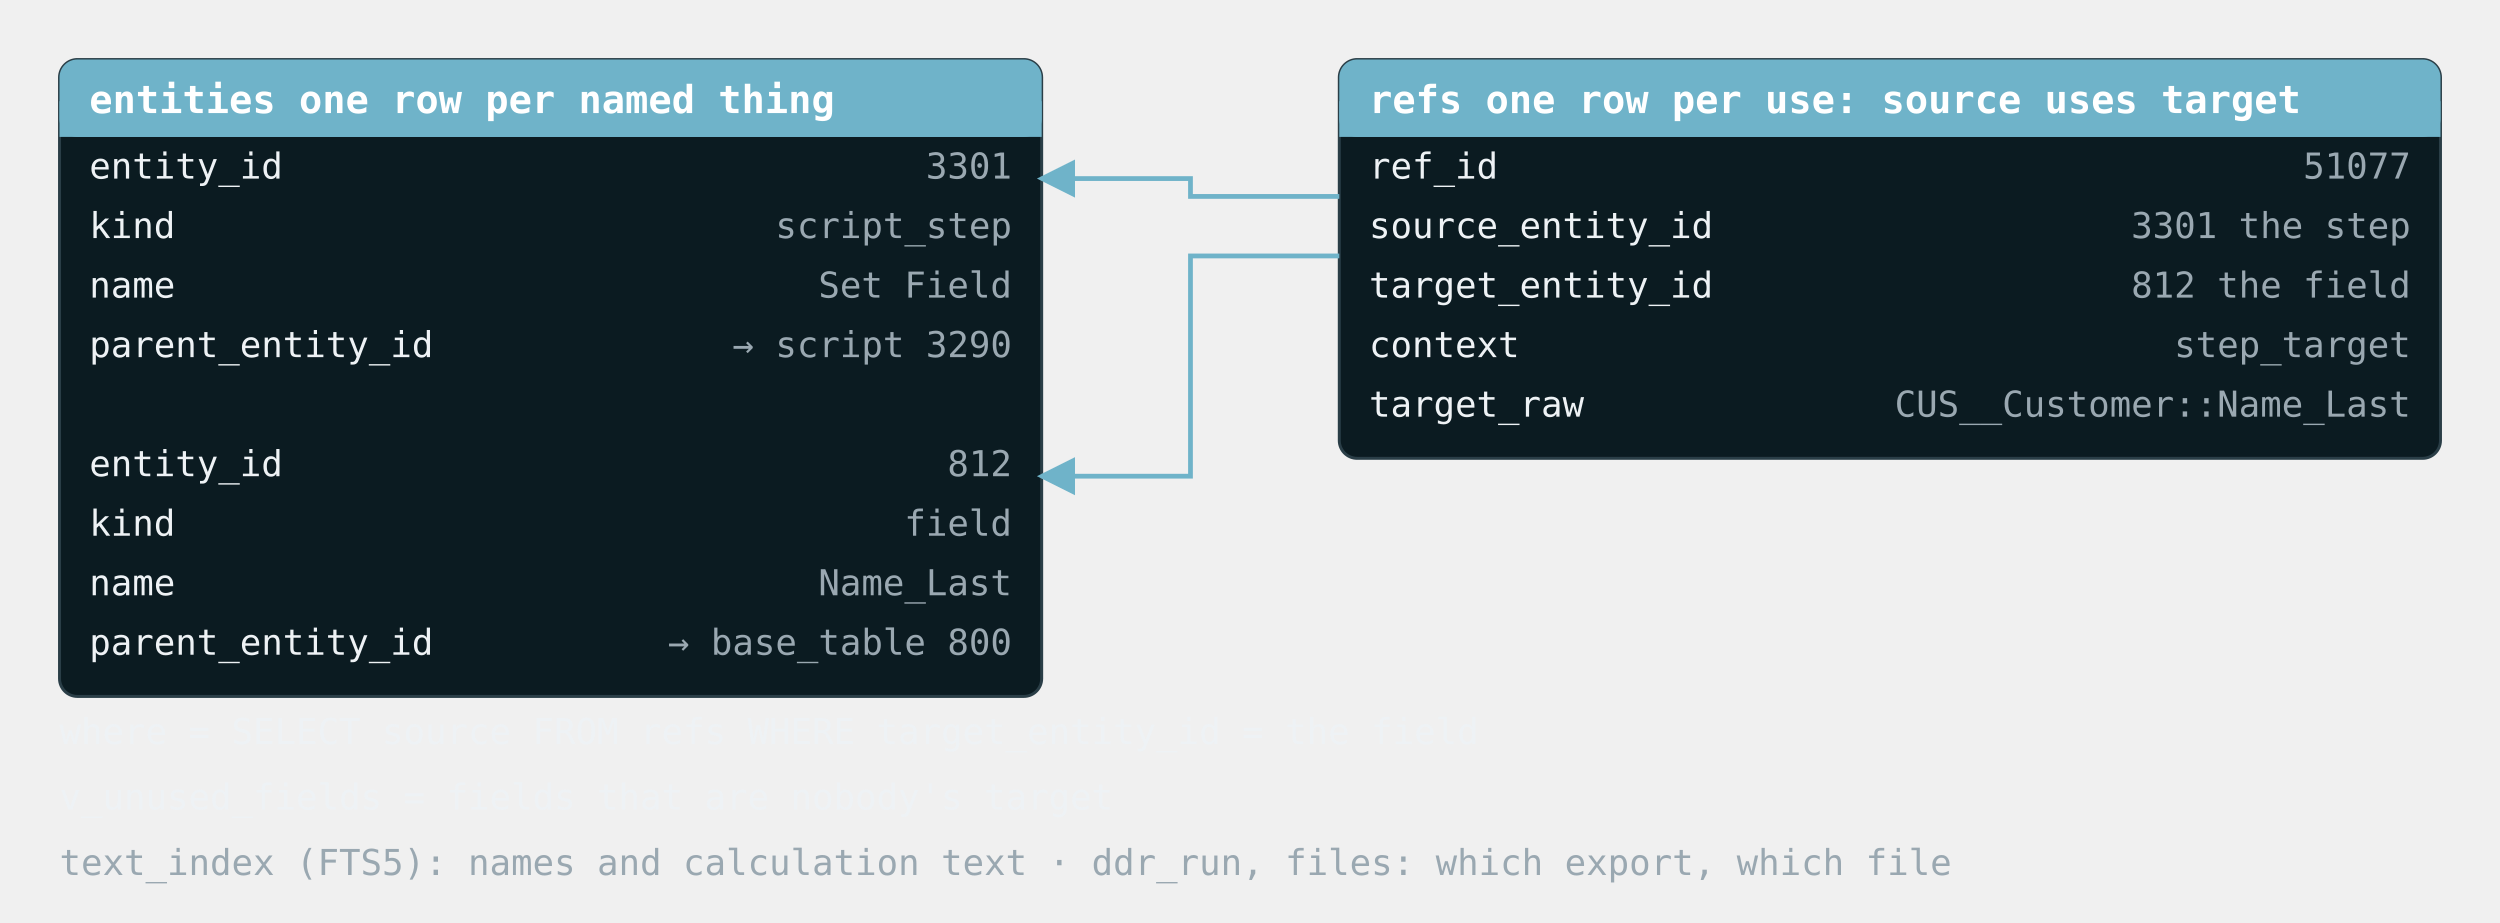
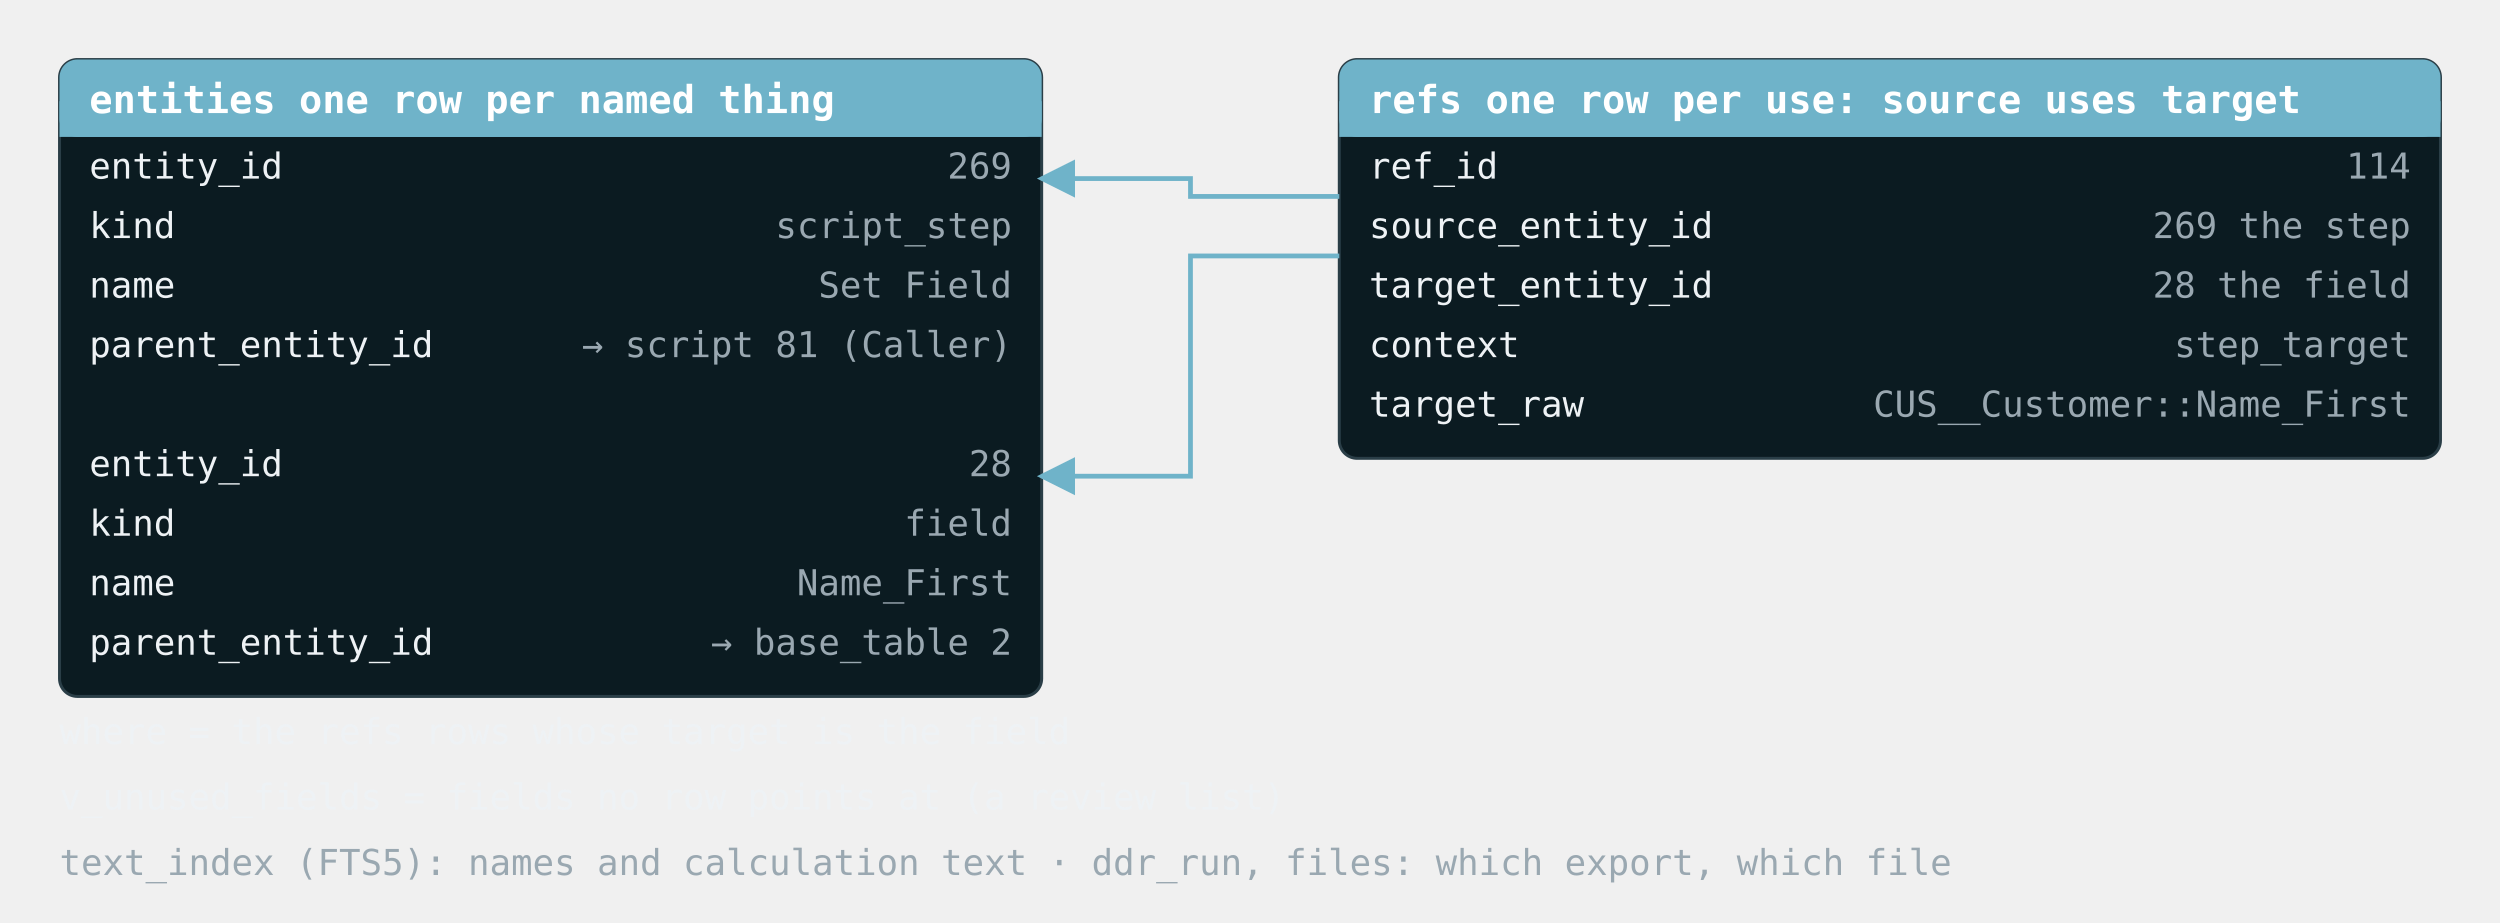
- <svg xmlns="http://www.w3.org/2000/svg" width="840" height="310" viewBox="0 0 840 310" role="img" aria-label="fmsonar index: entities and refs, with one example row">
+ <svg xmlns="http://www.w3.org/2000/svg" width="840" height="310" viewBox="0 0 840 310" role="img" aria-label="entities and refs, with the Set Field row from the example">
  <defs>
    <marker id="m" markerWidth="8" markerHeight="8" refX="7" refY="4" orient="auto">
      <path d="M0 0 L8 4 L0 8 z" fill="#6FB3C9" />
    </marker>
  </defs>
  <rect x="20" y="20" width="330" height="214" rx="6" fill="#0B1B21" stroke="#2A3E47" />
  <rect x="20" y="20" width="330" height="26" rx="6" fill="#6FB3C9" />
  <rect x="20" y="34" width="330" height="12" fill="#6FB3C9" />
  <text x="30" y="38" font-family="ui-monospace, SFMono-Regular, Menlo, Consolas, monospace" font-size="13" font-weight="700" fill="#FFFFFF">entities   one row per named thing</text>
  <text x="30" y="60" font-family="ui-monospace, SFMono-Regular, Menlo, Consolas, monospace" font-size="12" fill="#EEF2F5">entity_id</text>
-   <text x="340" y="60" font-family="ui-monospace, SFMono-Regular, Menlo, Consolas, monospace" font-size="12" fill="#9AA8B1" text-anchor="end">3301</text>
+   <text x="340" y="60" font-family="ui-monospace, SFMono-Regular, Menlo, Consolas, monospace" font-size="12" fill="#9AA8B1" text-anchor="end">269</text>
  <text x="30" y="80" font-family="ui-monospace, SFMono-Regular, Menlo, Consolas, monospace" font-size="12" fill="#EEF2F5">kind</text>
  <text x="340" y="80" font-family="ui-monospace, SFMono-Regular, Menlo, Consolas, monospace" font-size="12" fill="#9AA8B1" text-anchor="end">script_step</text>
  <text x="30" y="100" font-family="ui-monospace, SFMono-Regular, Menlo, Consolas, monospace" font-size="12" fill="#EEF2F5">name</text>
  <text x="340" y="100" font-family="ui-monospace, SFMono-Regular, Menlo, Consolas, monospace" font-size="12" fill="#9AA8B1" text-anchor="end">Set Field</text>
  <text x="30" y="120" font-family="ui-monospace, SFMono-Regular, Menlo, Consolas, monospace" font-size="12" fill="#EEF2F5">parent_entity_id</text>
-   <text x="340" y="120" font-family="ui-monospace, SFMono-Regular, Menlo, Consolas, monospace" font-size="12" fill="#9AA8B1" text-anchor="end">→ script 3290</text>
+   <text x="340" y="120" font-family="ui-monospace, SFMono-Regular, Menlo, Consolas, monospace" font-size="12" fill="#9AA8B1" text-anchor="end">→ script 81 (Caller)</text>
  <text x="30" y="140" font-family="ui-monospace, SFMono-Regular, Menlo, Consolas, monospace" font-size="12" fill="#EEF2F5" />
  <text x="30" y="160" font-family="ui-monospace, SFMono-Regular, Menlo, Consolas, monospace" font-size="12" fill="#EEF2F5">entity_id</text>
-   <text x="340" y="160" font-family="ui-monospace, SFMono-Regular, Menlo, Consolas, monospace" font-size="12" fill="#9AA8B1" text-anchor="end">812</text>
+   <text x="340" y="160" font-family="ui-monospace, SFMono-Regular, Menlo, Consolas, monospace" font-size="12" fill="#9AA8B1" text-anchor="end">28</text>
  <text x="30" y="180" font-family="ui-monospace, SFMono-Regular, Menlo, Consolas, monospace" font-size="12" fill="#EEF2F5">kind</text>
  <text x="340" y="180" font-family="ui-monospace, SFMono-Regular, Menlo, Consolas, monospace" font-size="12" fill="#9AA8B1" text-anchor="end">field</text>
  <text x="30" y="200" font-family="ui-monospace, SFMono-Regular, Menlo, Consolas, monospace" font-size="12" fill="#EEF2F5">name</text>
-   <text x="340" y="200" font-family="ui-monospace, SFMono-Regular, Menlo, Consolas, monospace" font-size="12" fill="#9AA8B1" text-anchor="end">Name_Last</text>
+   <text x="340" y="200" font-family="ui-monospace, SFMono-Regular, Menlo, Consolas, monospace" font-size="12" fill="#9AA8B1" text-anchor="end">Name_First</text>
  <text x="30" y="220" font-family="ui-monospace, SFMono-Regular, Menlo, Consolas, monospace" font-size="12" fill="#EEF2F5">parent_entity_id</text>
-   <text x="340" y="220" font-family="ui-monospace, SFMono-Regular, Menlo, Consolas, monospace" font-size="12" fill="#9AA8B1" text-anchor="end">→ base_table 800</text>
+   <text x="340" y="220" font-family="ui-monospace, SFMono-Regular, Menlo, Consolas, monospace" font-size="12" fill="#9AA8B1" text-anchor="end">→ base_table 2</text>
  <rect x="450" y="20" width="370" height="134" rx="6" fill="#0B1B21" stroke="#2A3E47" />
  <rect x="450" y="20" width="370" height="26" rx="6" fill="#6FB3C9" />
  <rect x="450" y="34" width="370" height="12" fill="#6FB3C9" />
  <text x="460" y="38" font-family="ui-monospace, SFMono-Regular, Menlo, Consolas, monospace" font-size="13" font-weight="700" fill="#FFFFFF">refs   one row per use: source uses target</text>
  <text x="460" y="60" font-family="ui-monospace, SFMono-Regular, Menlo, Consolas, monospace" font-size="12" fill="#EEF2F5">ref_id</text>
-   <text x="810" y="60" font-family="ui-monospace, SFMono-Regular, Menlo, Consolas, monospace" font-size="12" fill="#9AA8B1" text-anchor="end">51077</text>
+   <text x="810" y="60" font-family="ui-monospace, SFMono-Regular, Menlo, Consolas, monospace" font-size="12" fill="#9AA8B1" text-anchor="end">114</text>
  <text x="460" y="80" font-family="ui-monospace, SFMono-Regular, Menlo, Consolas, monospace" font-size="12" fill="#EEF2F5">source_entity_id</text>
-   <text x="810" y="80" font-family="ui-monospace, SFMono-Regular, Menlo, Consolas, monospace" font-size="12" fill="#9AA8B1" text-anchor="end">3301   the step</text>
+   <text x="810" y="80" font-family="ui-monospace, SFMono-Regular, Menlo, Consolas, monospace" font-size="12" fill="#9AA8B1" text-anchor="end">269   the step</text>
  <text x="460" y="100" font-family="ui-monospace, SFMono-Regular, Menlo, Consolas, monospace" font-size="12" fill="#EEF2F5">target_entity_id</text>
-   <text x="810" y="100" font-family="ui-monospace, SFMono-Regular, Menlo, Consolas, monospace" font-size="12" fill="#9AA8B1" text-anchor="end">812    the field</text>
+   <text x="810" y="100" font-family="ui-monospace, SFMono-Regular, Menlo, Consolas, monospace" font-size="12" fill="#9AA8B1" text-anchor="end">28    the field</text>
  <text x="460" y="120" font-family="ui-monospace, SFMono-Regular, Menlo, Consolas, monospace" font-size="12" fill="#EEF2F5">context</text>
  <text x="810" y="120" font-family="ui-monospace, SFMono-Regular, Menlo, Consolas, monospace" font-size="12" fill="#9AA8B1" text-anchor="end">step_target</text>
  <text x="460" y="140" font-family="ui-monospace, SFMono-Regular, Menlo, Consolas, monospace" font-size="12" fill="#EEF2F5">target_raw</text>
-   <text x="810" y="140" font-family="ui-monospace, SFMono-Regular, Menlo, Consolas, monospace" font-size="12" fill="#9AA8B1" text-anchor="end">CUS__Customer::Name_Last</text>
+   <text x="810" y="140" font-family="ui-monospace, SFMono-Regular, Menlo, Consolas, monospace" font-size="12" fill="#9AA8B1" text-anchor="end">CUS__Customer::Name_First</text>
  <path d="M450 66 H 400 V 60 H 350" stroke="#6FB3C9" stroke-width="1.6" fill="none" marker-end="url(#m)" />
  <path d="M450 86 H 400 V 160 H 350" stroke="#6FB3C9" stroke-width="1.6" fill="none" marker-end="url(#m)" />
-   <text x="20" y="250" font-family="ui-monospace, SFMono-Regular, Menlo, Consolas, monospace" font-size="12" fill="#EEF2F5">where  = SELECT source FROM refs WHERE target_entity_id = the field</text>
-   <text x="20" y="272" font-family="ui-monospace, SFMono-Regular, Menlo, Consolas, monospace" font-size="12" fill="#EEF2F5">v_unused_fields = fields that are nobody's target</text>
+   <text x="20" y="250" font-family="ui-monospace, SFMono-Regular, Menlo, Consolas, monospace" font-size="12" fill="#EEF2F5">where  = the refs rows whose target is the field</text>
+   <text x="20" y="272" font-family="ui-monospace, SFMono-Regular, Menlo, Consolas, monospace" font-size="12" fill="#EEF2F5">v_unused_fields = fields no row points at (a review list)</text>
  <text x="20" y="294" font-family="ui-monospace, SFMono-Regular, Menlo, Consolas, monospace" font-size="12" fill="#9AA8B1">text_index (FTS5): names and calculation text · ddr_run, files: which export, which file</text>
</svg>
